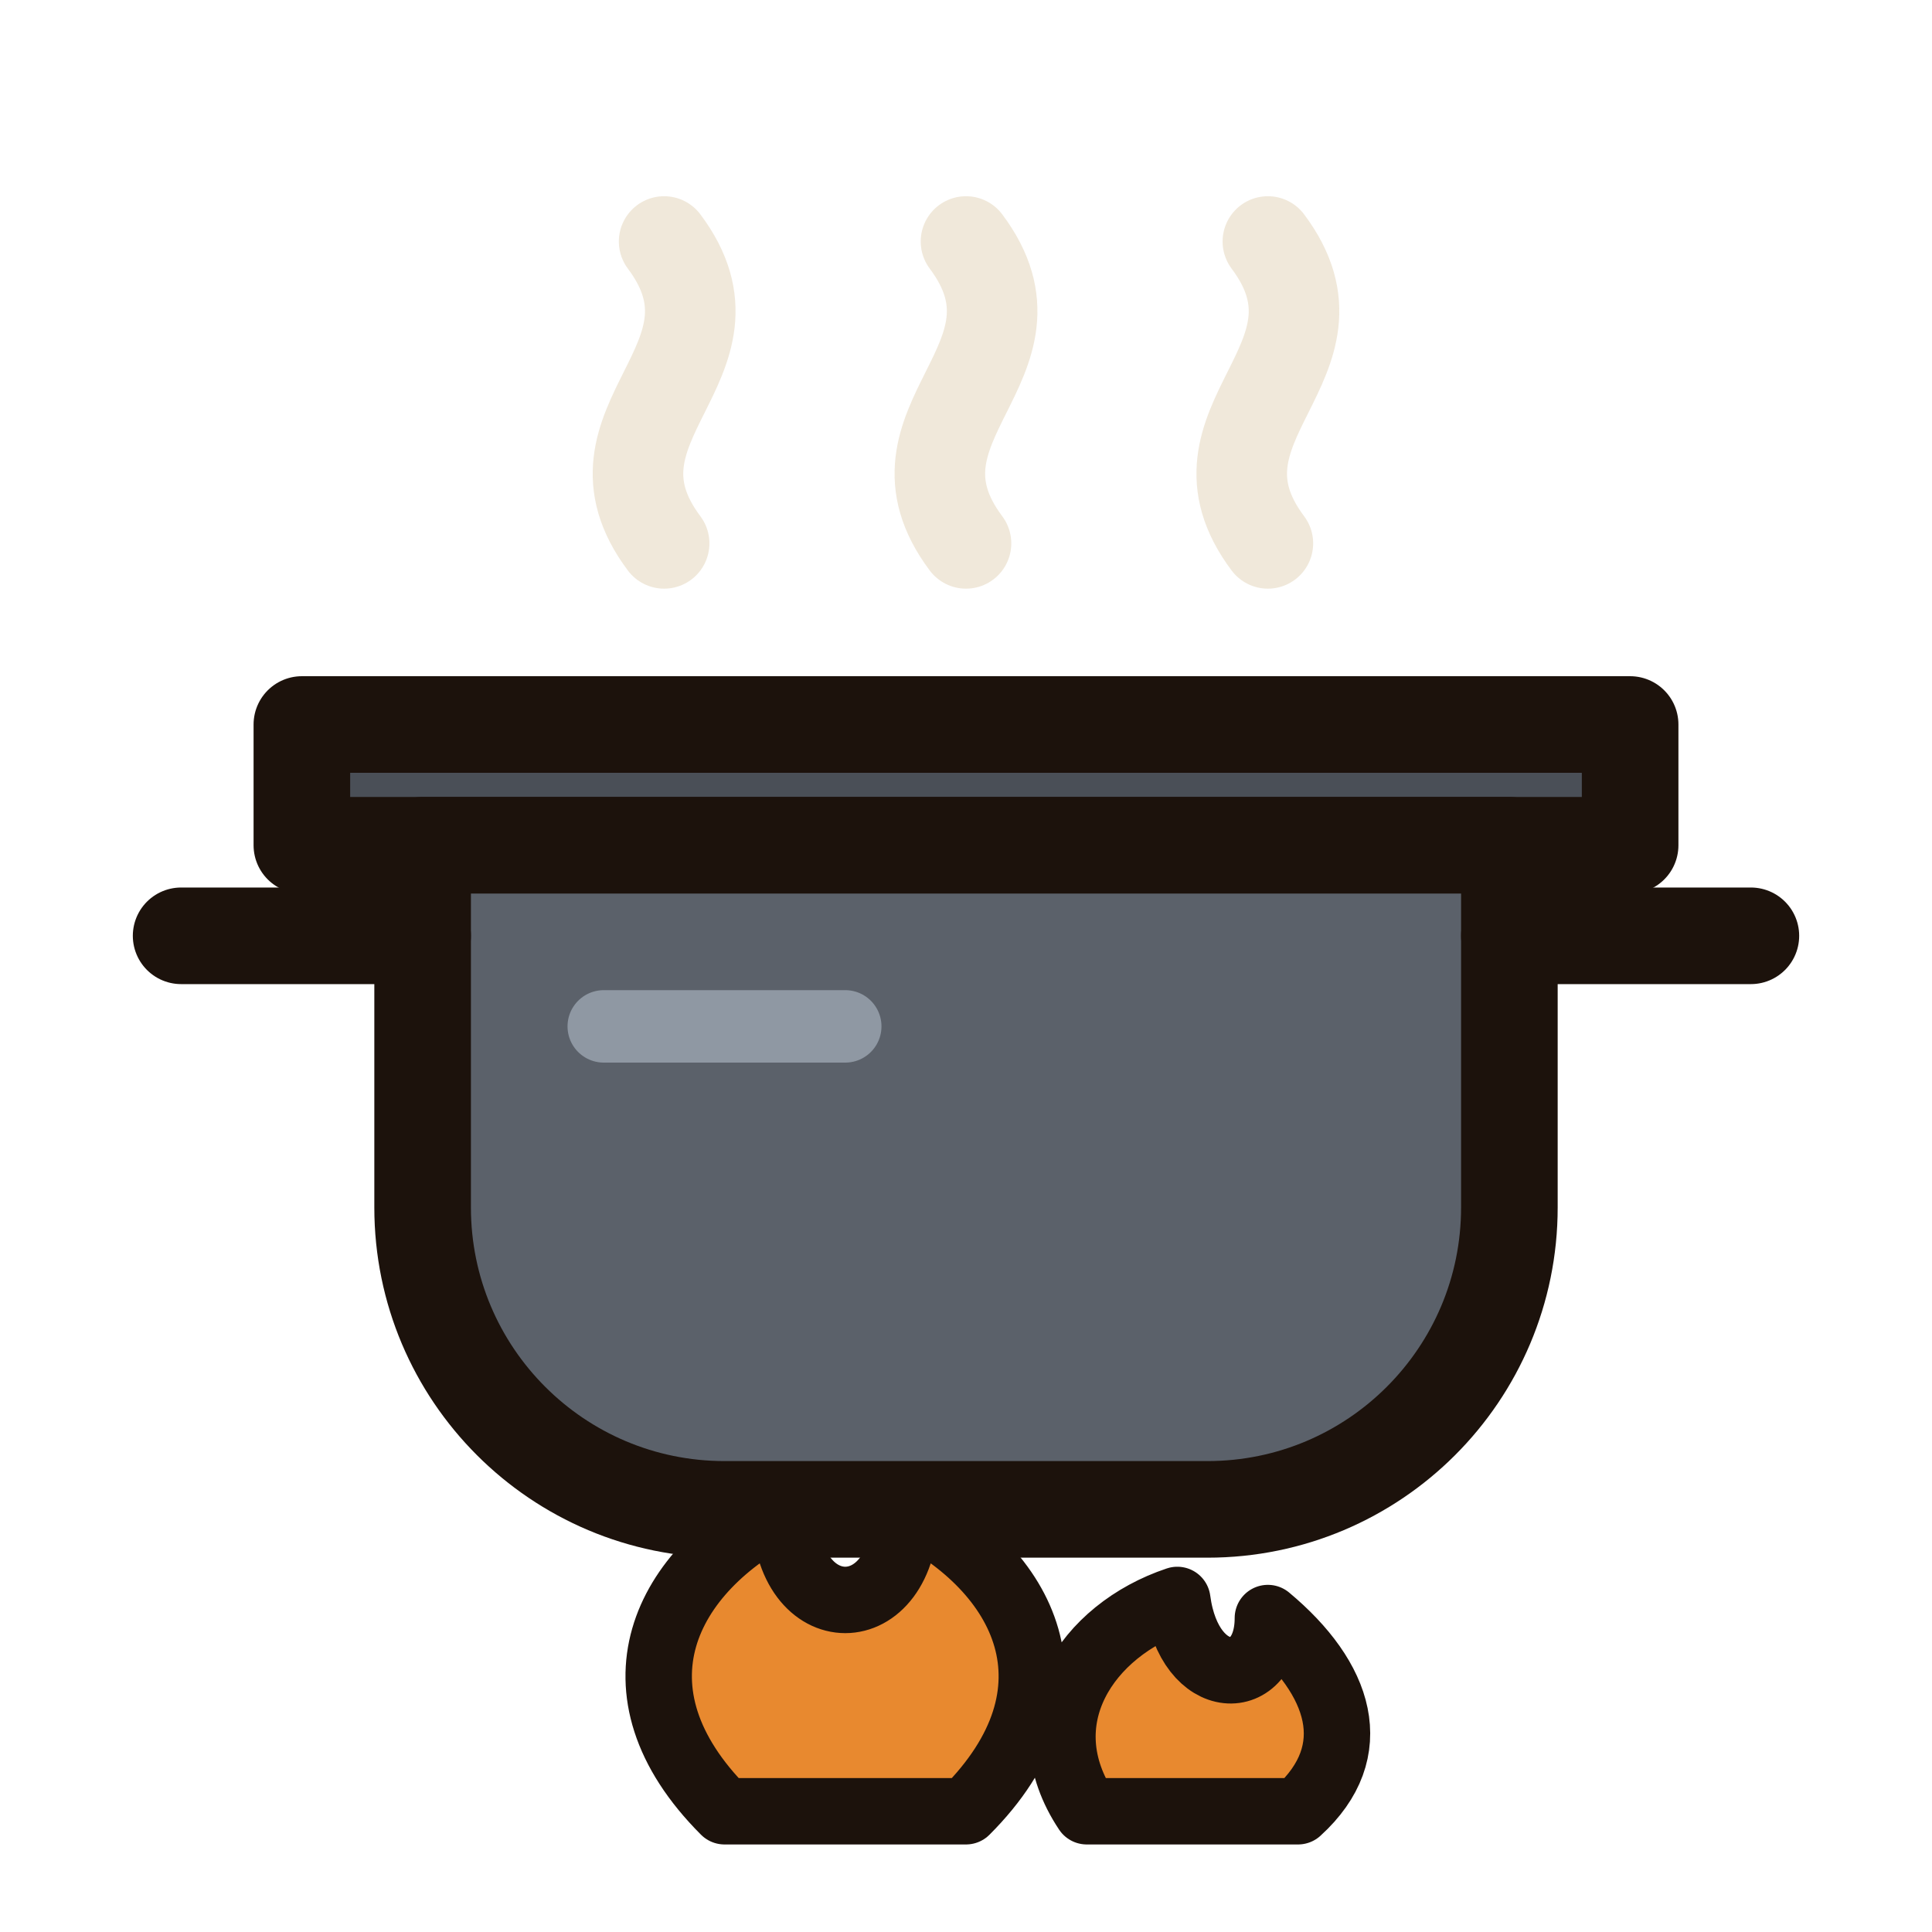
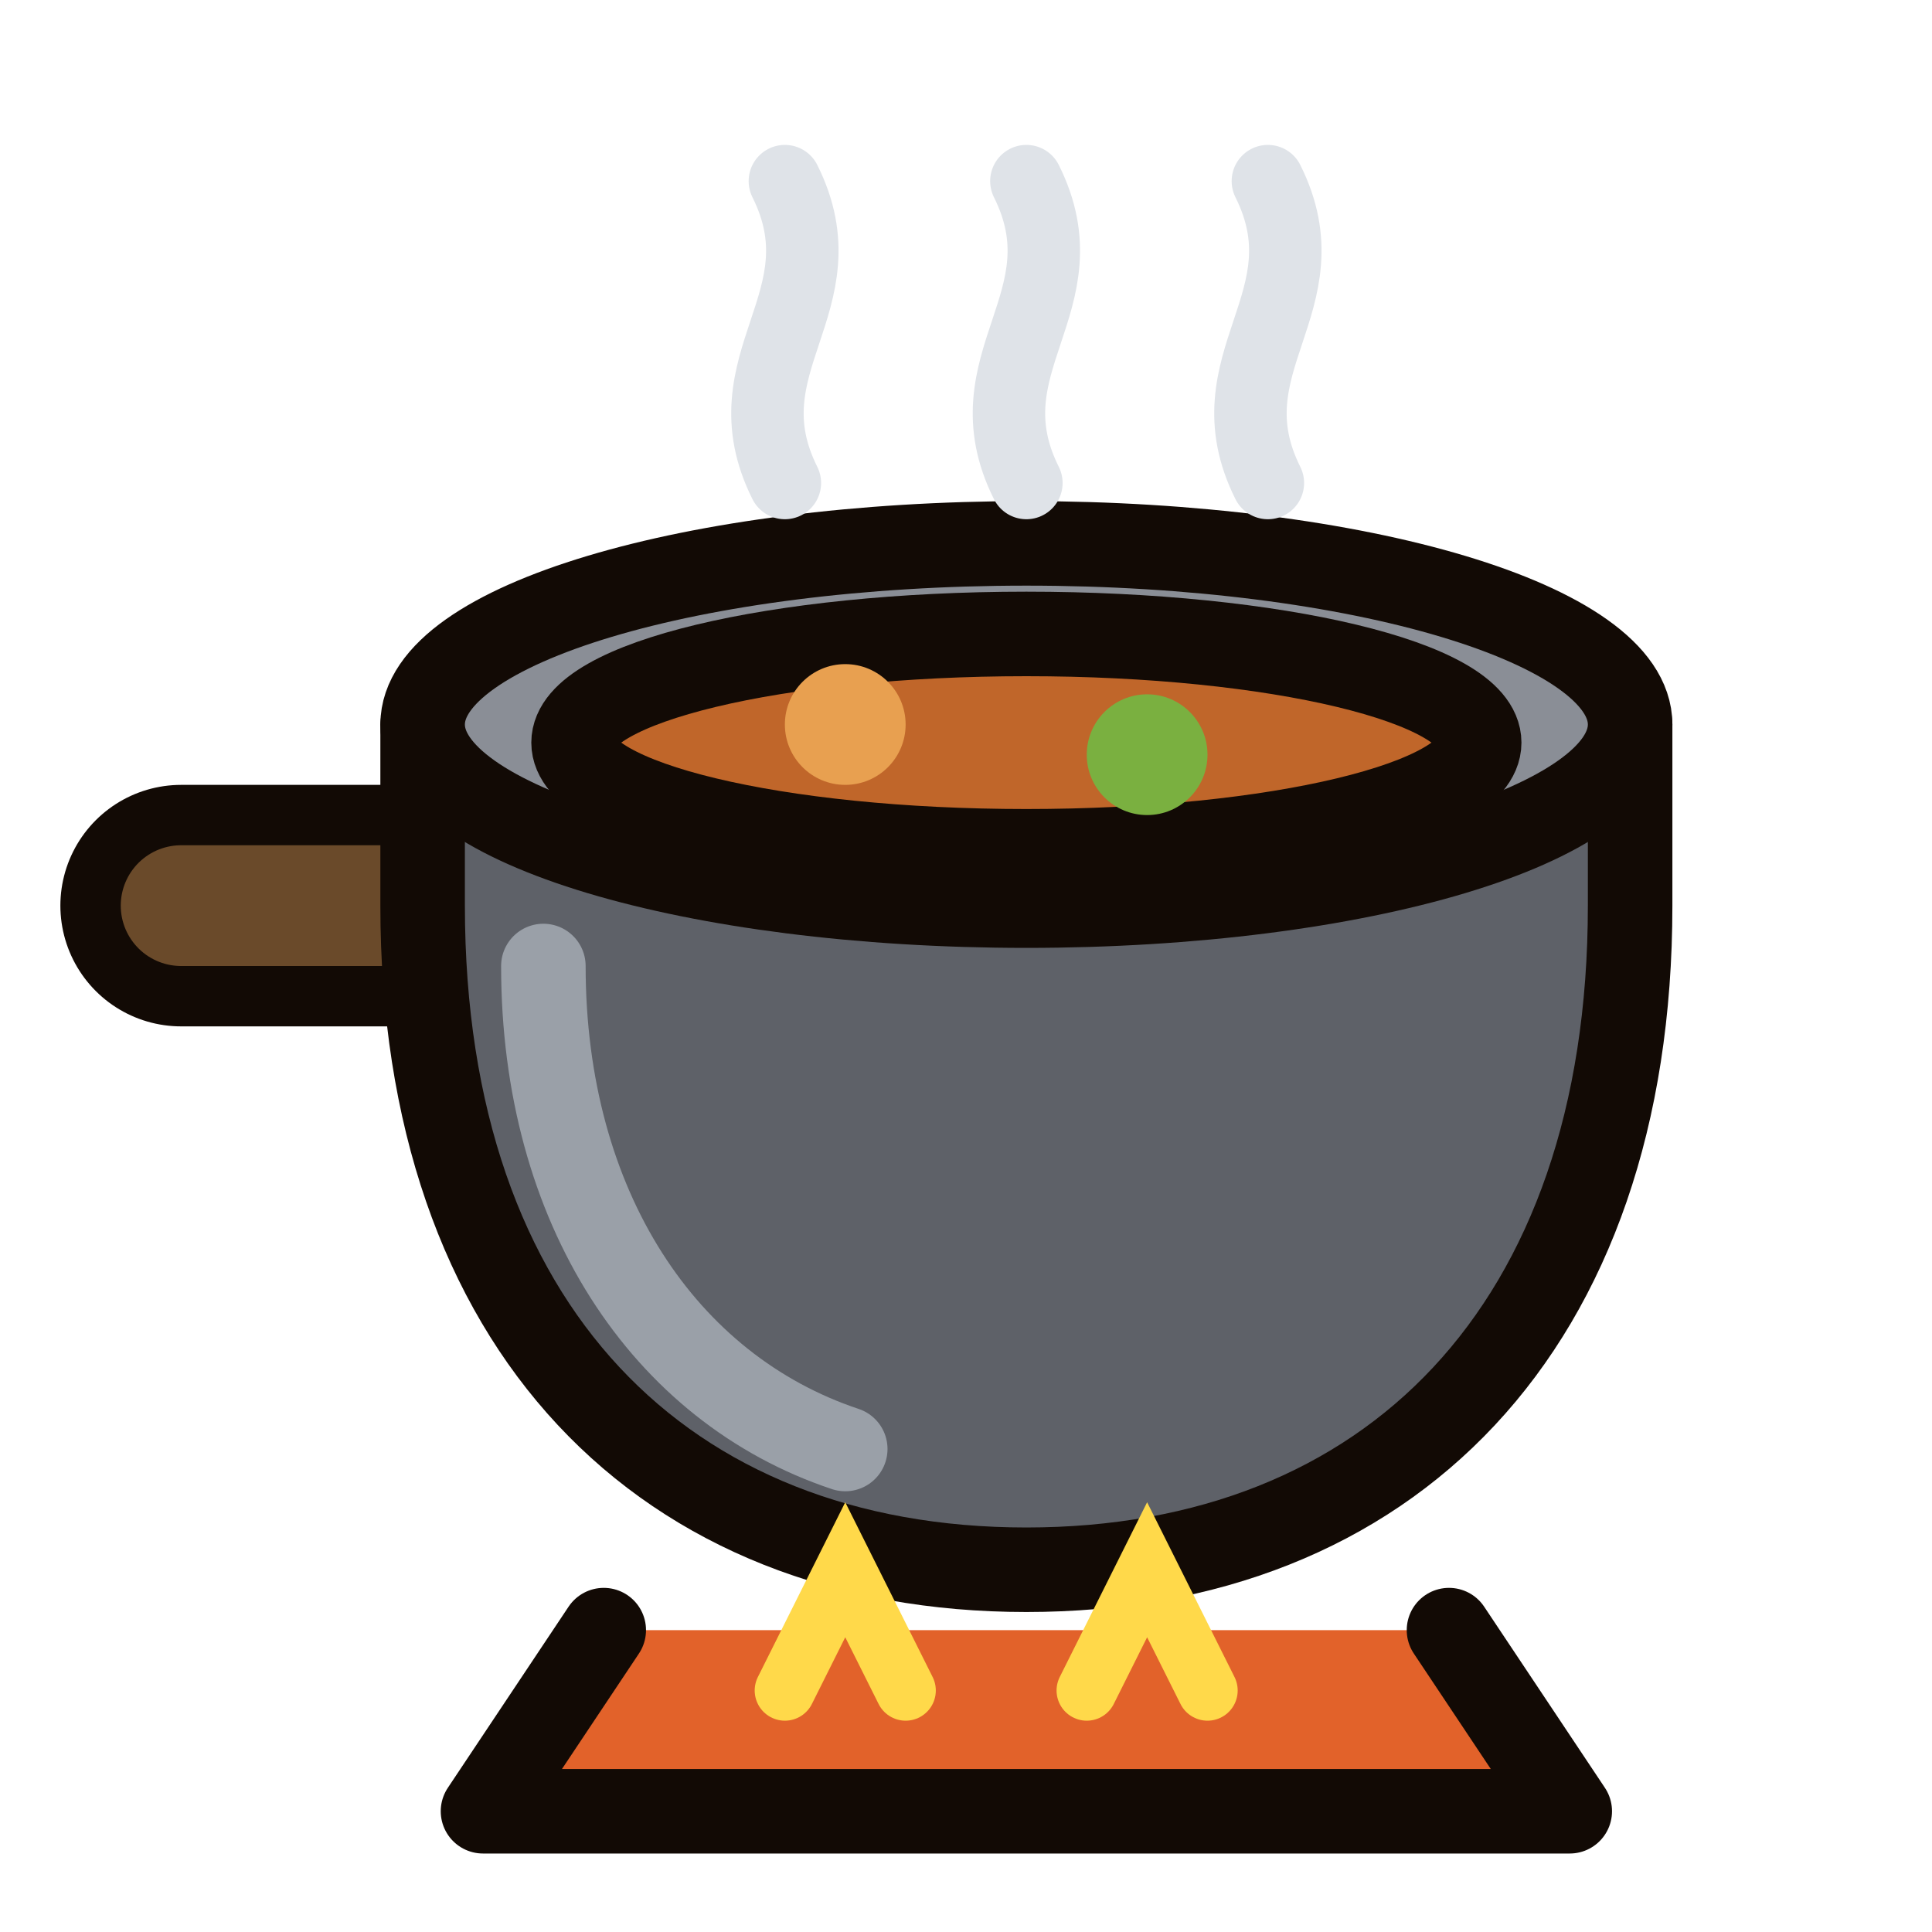
<svg xmlns="http://www.w3.org/2000/svg" viewBox="0 0 32 32" width="32" height="32">
-   <path d="M11 9c-1.5-2 1.5-3 0-5M16 9c-1.5-2 1.5-3 0-5M21 9c-1.5-2 1.5-3 0-5" stroke="#efe6d6" stroke-width="1.5" fill="none" stroke-linecap="round" stroke-opacity="0.9" />
-   <path d="M5 12h22v2H5z" fill="#4a4f57" stroke="#1c120c" stroke-width="1.6" stroke-linejoin="round" stroke-linecap="round" />
-   <path d="M7 14h18v6a5 5 0 0 1-5 5h-8a5 5 0 0 1-5-5z" fill="#5b616a" stroke="#1c120c" stroke-width="1.6" stroke-linejoin="round" stroke-linecap="round" />
-   <path d="M3 15.5h4M25 15.5h4" stroke="#1c120c" stroke-width="1.6" stroke-linejoin="round" stroke-linecap="round" fill="none" />
-   <path d="M10 17h4" stroke="#8f98a3" stroke-width="1.2" stroke-linecap="round" />
-   <path d="M12 30c-2-2-1-4 1-5 0 2 2 2 2 0 2 1 3 3 1 5zM18 30c-1-1.5 0-3 1.5-3.5.2 1.5 1.5 1.5 1.5.3 1.2 1 1.6 2.2.5 3.2z" fill="#e8892f" stroke="#1c120c" stroke-width="1.1" stroke-linejoin="round" />
+   <path d="M3 15h4" stroke="#120a05" stroke-width="4" stroke-linecap="round" fill="none" />
+   <path d="M3 15h4" stroke="#6a4a2a" stroke-width="2" stroke-linecap="round" fill="none" />
+   <path d="M7 12h20v3c0 7-4 11-10 11S7 22 7 15z" fill="#5e6168" stroke="#120a05" stroke-width="1.4" stroke-linejoin="round" stroke-linecap="round" />
+   <path d="M9 16c0 4 2 7 5 8" stroke="#9aa0a8" stroke-width="1.4" stroke-linecap="round" fill="none" />
+   <ellipse cx="17" cy="12" rx="10" ry="3" fill="#8a8e96" stroke="#120a05" stroke-width="1.4" stroke-linejoin="round" stroke-linecap="round" />
+   <ellipse cx="17" cy="12.3" rx="7.5" ry="1.8" fill="#c0662a" stroke="#120a05" stroke-width="1.4" stroke-linejoin="round" stroke-linecap="round" />
+   <circle cx="14" cy="12" r="1" fill="#e8a050" />
+   <circle cx="19" cy="12.5" r="1" fill="#7ab040" />
+   <path d="M13 8c-1-2 1-3 0-5M17 8c-1-2 1-3 0-5M21 8c-1-2 1-3 0-5" stroke="#dfe3e8" stroke-width="1.2" stroke-linecap="round" fill="none" />
+   <path d="M10 27l-2 3h18l-2-3" fill="#e2622a" stroke="#120a05" stroke-width="1.4" stroke-linejoin="round" stroke-linecap="round" />
+   <path d="M13 28l1-2 1 2M18 28l1-2 1 2" stroke="#ffd94a" stroke-width="1" stroke-linecap="round" fill="none" />
</svg>
